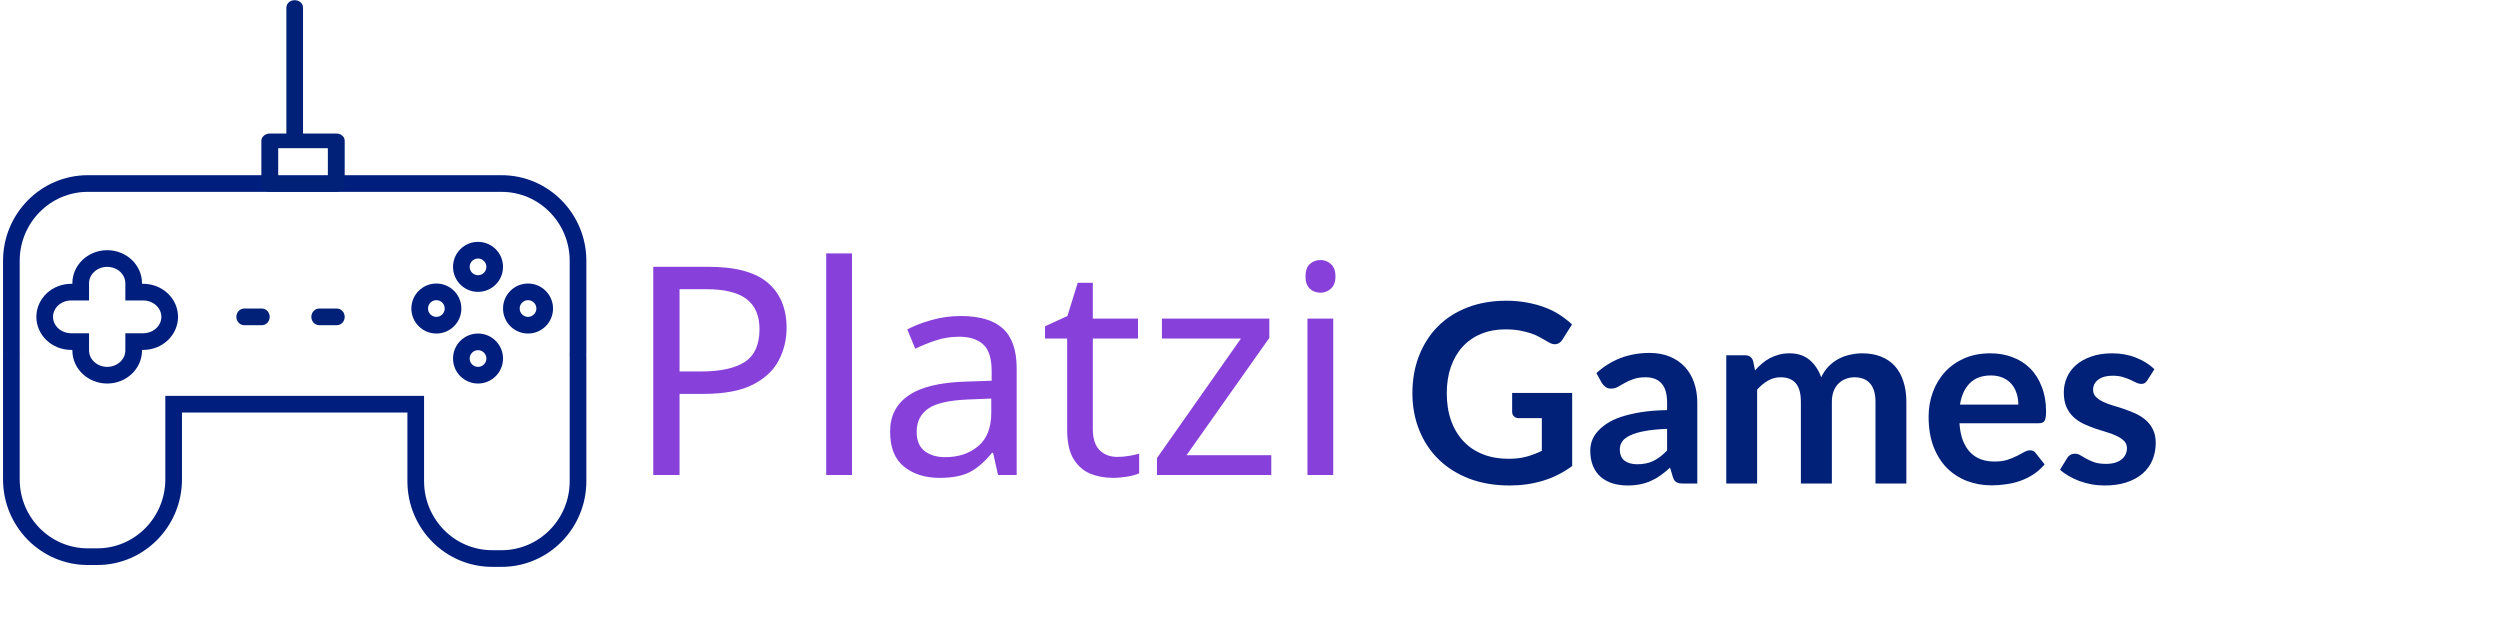
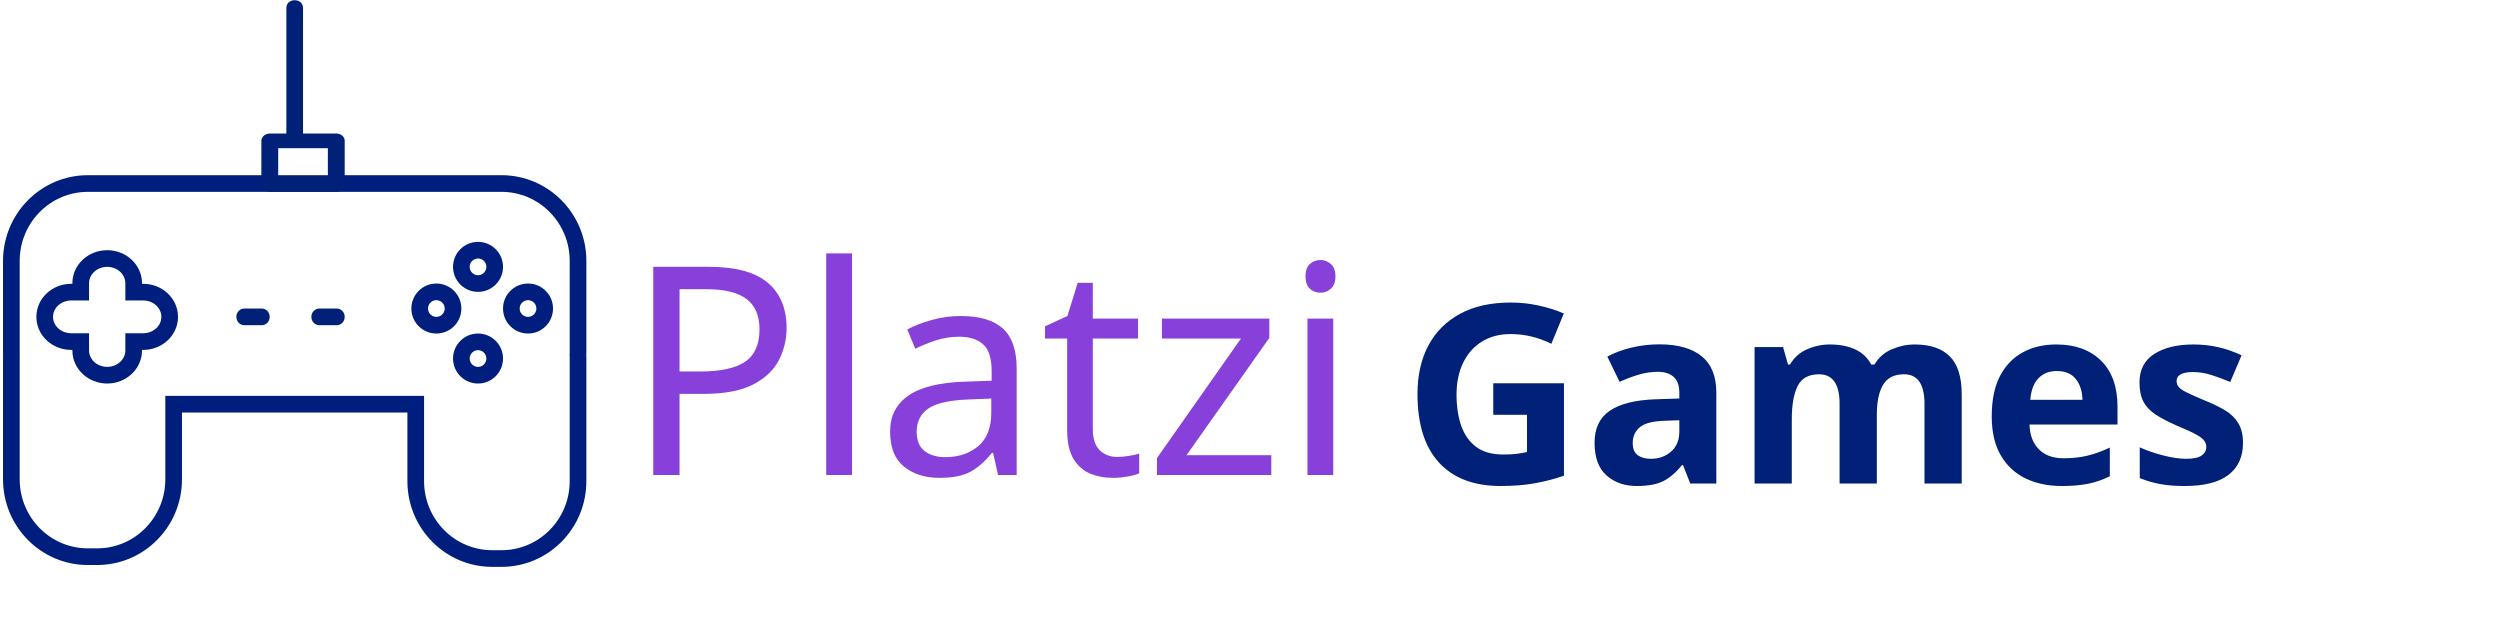
<svg xmlns="http://www.w3.org/2000/svg" width="300px" height="75px" viewBox="0 0 300 75" version="1.1">
  <g id="Artboard" stroke="none" stroke-width="1" fill="none" fill-rule="evenodd">
    <g id="Group-2" transform="translate(1, 0)">
      <g id="Group">
        <g id="Group-4" transform="translate(0.363281, 0.023438)">
          <path d="M68,31.286 C68,26.158 63.892,22 58.825,22 L9.175,22 C4.108,22 0,26.158 0,31.286 L0,42.285 C0,42.337 0.007,42.386 0.007,42.438 C0.007,42.489 0,42.538 0,42.59 L0,57.492 C0,62.621 4.108,66.778 9.175,66.778 L10.3,66.778 C15.367,66.778 19.475,62.621 19.475,57.492 L19.475,48.477 L48.525,48.477 L48.525,57.714 C48.525,62.843 52.633,67 57.7,67 L58.825,67 C63.892,67 68,62.843 68,57.714 L68,42.811 C68,42.722 67.989,42.637 67.987,42.548 C67.989,42.46 68,42.375 68,42.285 L68,31.286 L68,31.286 Z" id="Path" stroke="#001E7E" stroke-width="2" />
          <path d="M15.822,35.033 L14.678,35.033 L14.678,33.966 C14.678,32.328 13.255,31 11.5,31 C9.745,31 8.322,32.328 8.322,33.966 L8.322,35.033 L7.178,35.033 C5.423,35.033 4,36.362 4,38 C4,39.637 5.423,40.966 7.178,40.966 L8.322,40.966 L8.322,42.034 C8.322,43.672 9.745,45 11.5,45 C13.255,45 14.678,43.672 14.678,42.034 L14.678,40.966 L15.822,40.966 C17.577,40.966 19,39.637 19,38 C19,36.362 17.577,35.033 15.822,35.033 Z" id="Path" stroke="#001E7E" stroke-width="2" />
          <circle id="Oval" stroke="#001E7E" stroke-width="2" cx="56" cy="32" r="2" />
          <circle id="Oval" stroke="#001E7E" stroke-width="2" cx="56" cy="43" r="2" />
          <circle id="Oval" stroke="#001E7E" stroke-width="2" cx="62" cy="37" r="2" />
          <circle id="Oval" stroke="#001E7E" stroke-width="2" cx="51" cy="37" r="2" />
          <path d="M35,16.066 C35,11.022 35,5.978 35,0.934 C35,-0.311 33,-0.311 33,0.934 C33,5.978 33,11.022 33,16.066 C33,17.311 35,17.311 35,16.066 L35,16.066 Z" id="Path" fill="#012179" fill-rule="nonzero" />
          <path d="M38.989,16 C36.33,16 33.67,16 31.011,16 C30.459,16 30,16.4 30,16.879 C30,18.626 30,20.374 30,22.121 C30,22.6 30.459,23 31.011,23 C33.67,23 36.33,23 38.989,23 C39.541,23 40,22.6 40,22.121 C40,20.374 40,18.626 40,16.879 C40,15.745 37.979,15.745 37.979,16.879 C37.979,18.626 37.979,20.374 37.979,22.121 C38.316,21.828 38.653,21.535 38.989,21.242 C36.33,21.242 33.67,21.242 31.011,21.242 C31.347,21.535 31.684,21.828 32.021,22.121 C32.021,20.374 32.021,18.626 32.021,16.879 C31.684,17.172 31.347,17.465 31.011,17.758 C33.67,17.758 36.33,17.758 38.989,17.758 C40.292,17.758 40.292,16 38.989,16 Z" id="Path" fill="#012179" fill-rule="nonzero" />
          <path d="M31,38 C31,38.552 30.577,39 30.056,39 L27.944,39 C27.423,39 27,38.552 27,38 L27,38 C27,37.448 27.423,37 27.944,37 L30.056,37 C30.577,37.001 31,37.448 31,38 L31,38 Z" id="Path" fill="#012179" fill-rule="nonzero" />
          <path d="M40,38 C40,38.552 39.577,39 39.056,39 L36.944,39 C36.423,39 36,38.552 36,38 L36,38 C36,37.448 36.423,37 36.944,37 L39.056,37 C39.577,37.001 40,37.448 40,38 L40,38 Z" id="Path" fill="#012179" fill-rule="nonzero" />
        </g>
      </g>
-       <text id="Games" font-family="Lato-Black, Lato" font-size="30" font-weight="700" fill="#012179">
+       <text id="Games" font-family="Oswald, sans-serif" font-size="30" font-weight="700" fill="#012179">
        <tspan x="167.363" y="58.023">Games</tspan>
      </text>
    </g>
-     <text id="Platzi" font-family="ABeeZee-Regular, ABeeZee" font-size="35" font-weight="normal" fill="#8840DA">
+     <text id="Platzi" font-family="Oswald, sans-serif" font-size="35" font-weight="normal" fill="#8840DA">
      <tspan x="75" y="57">Platzi</tspan>
    </text>
  </g>
</svg>
